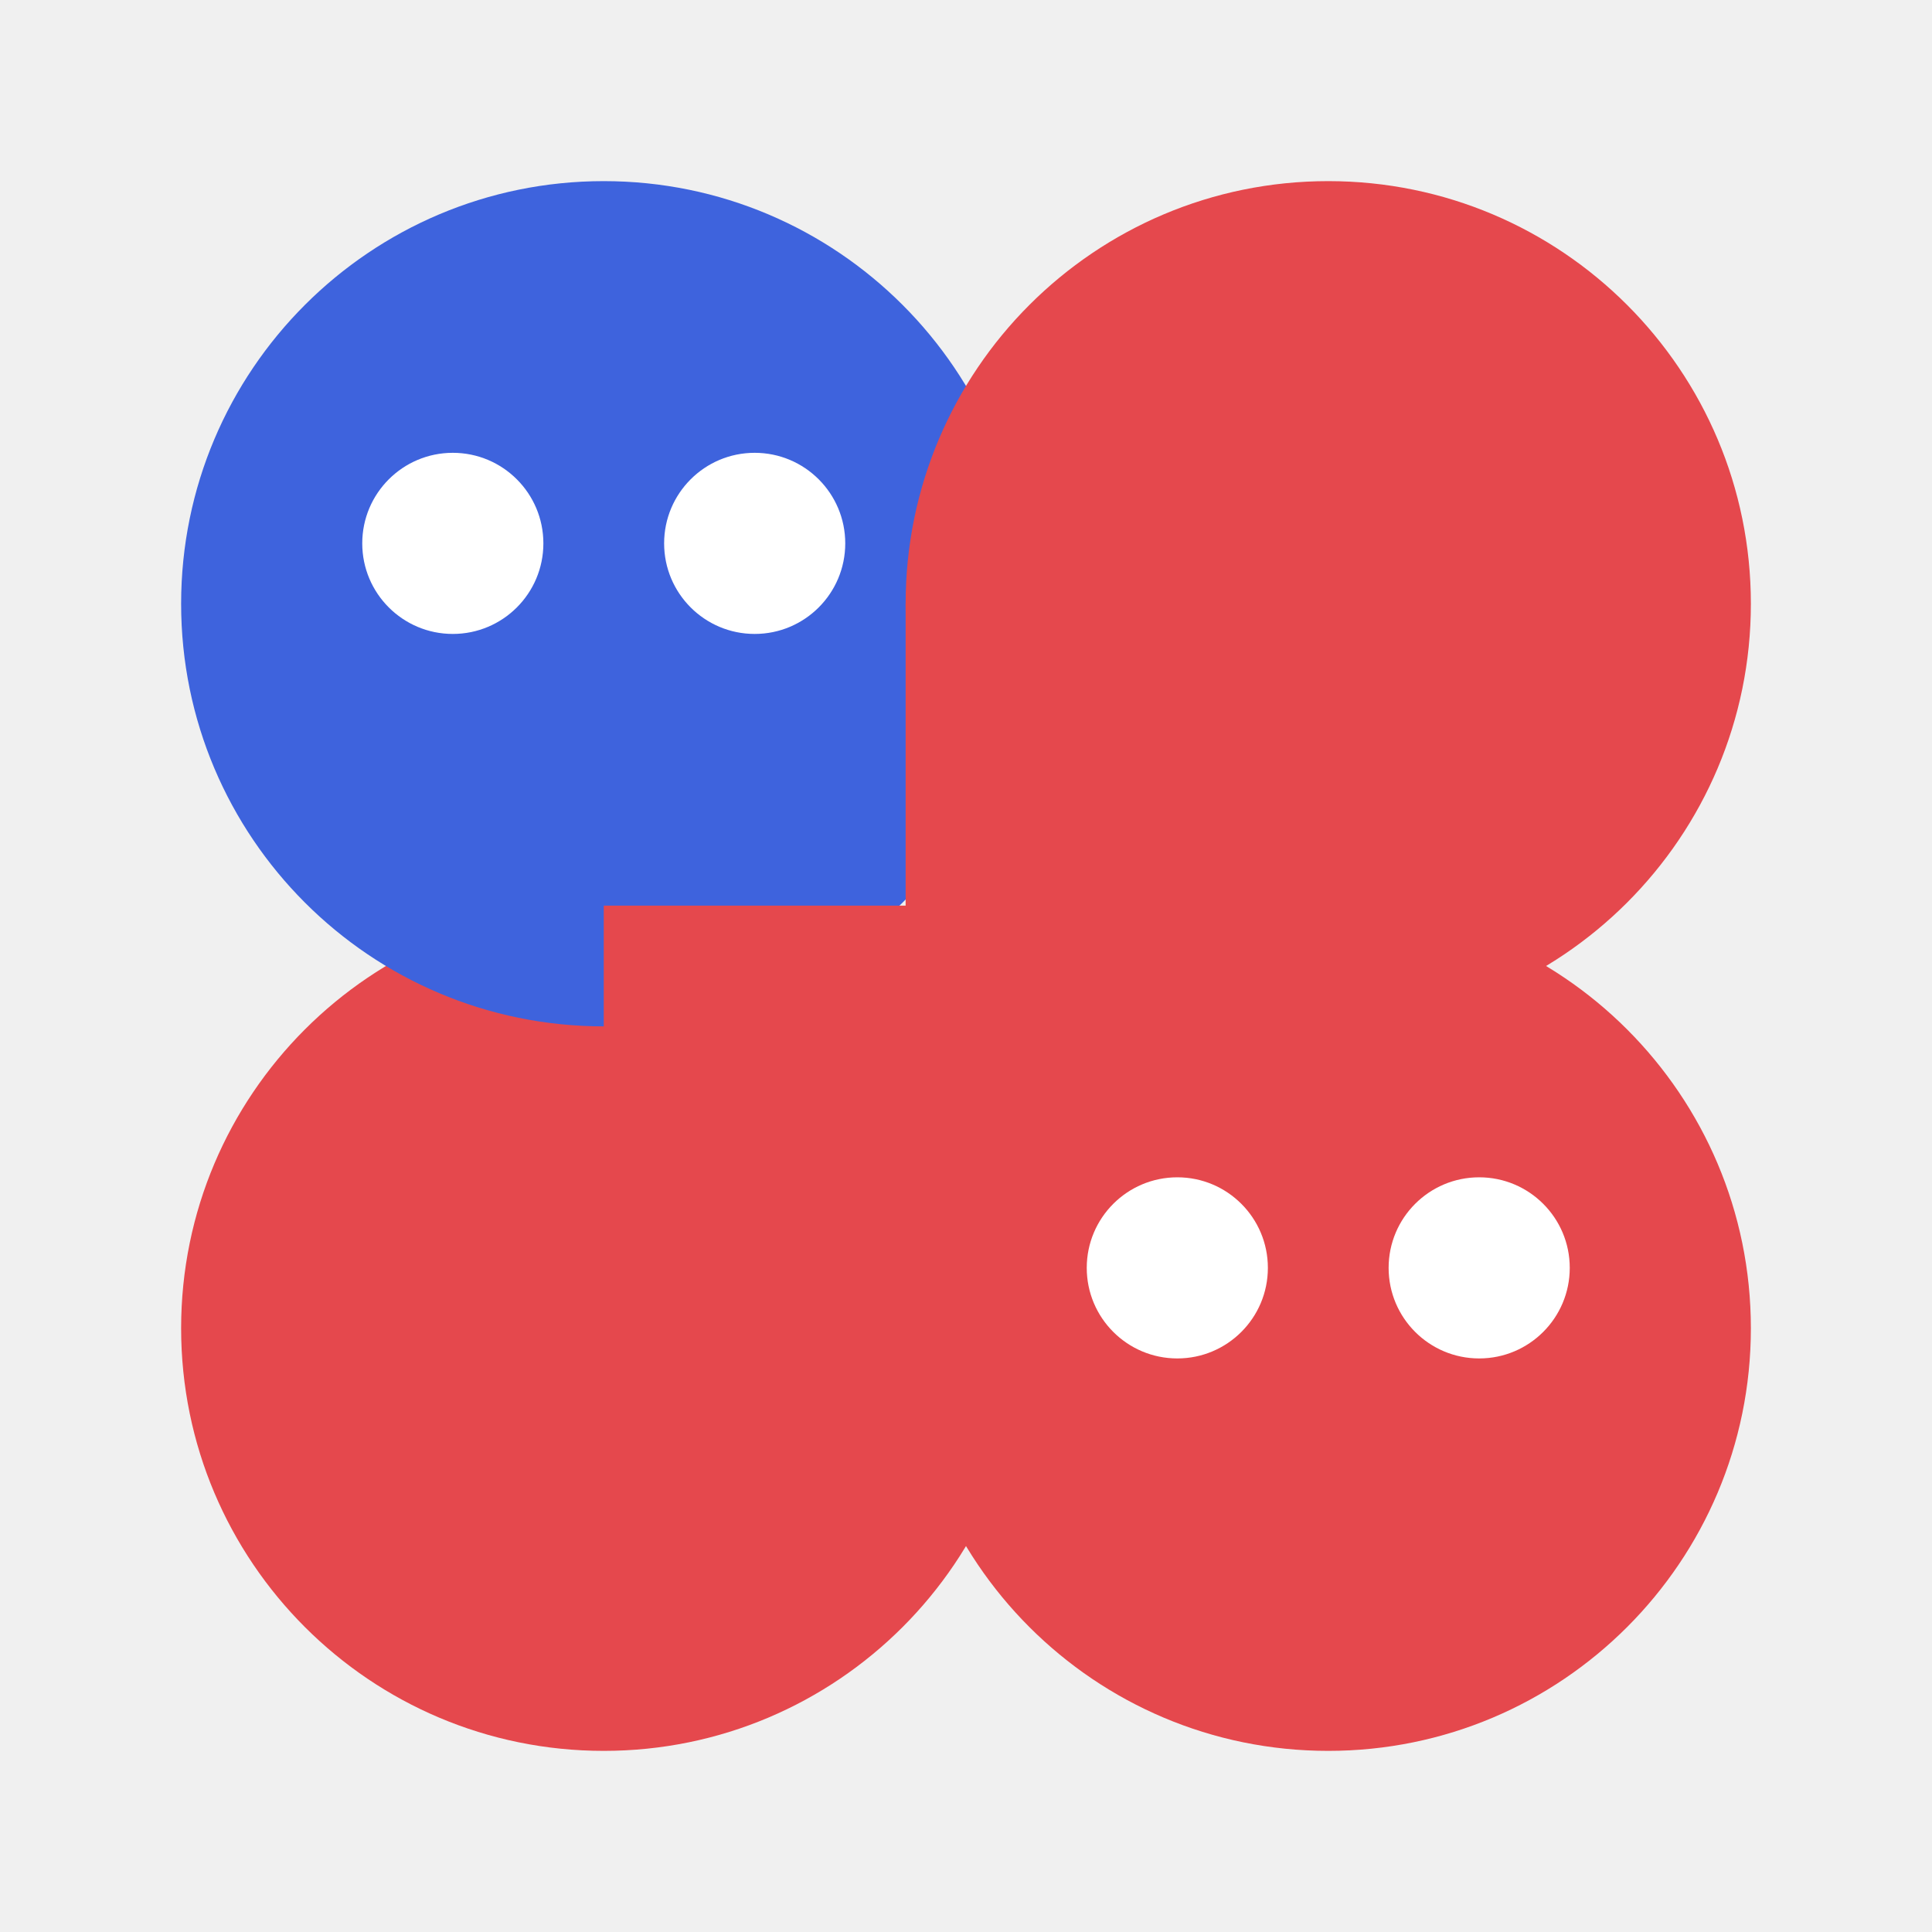
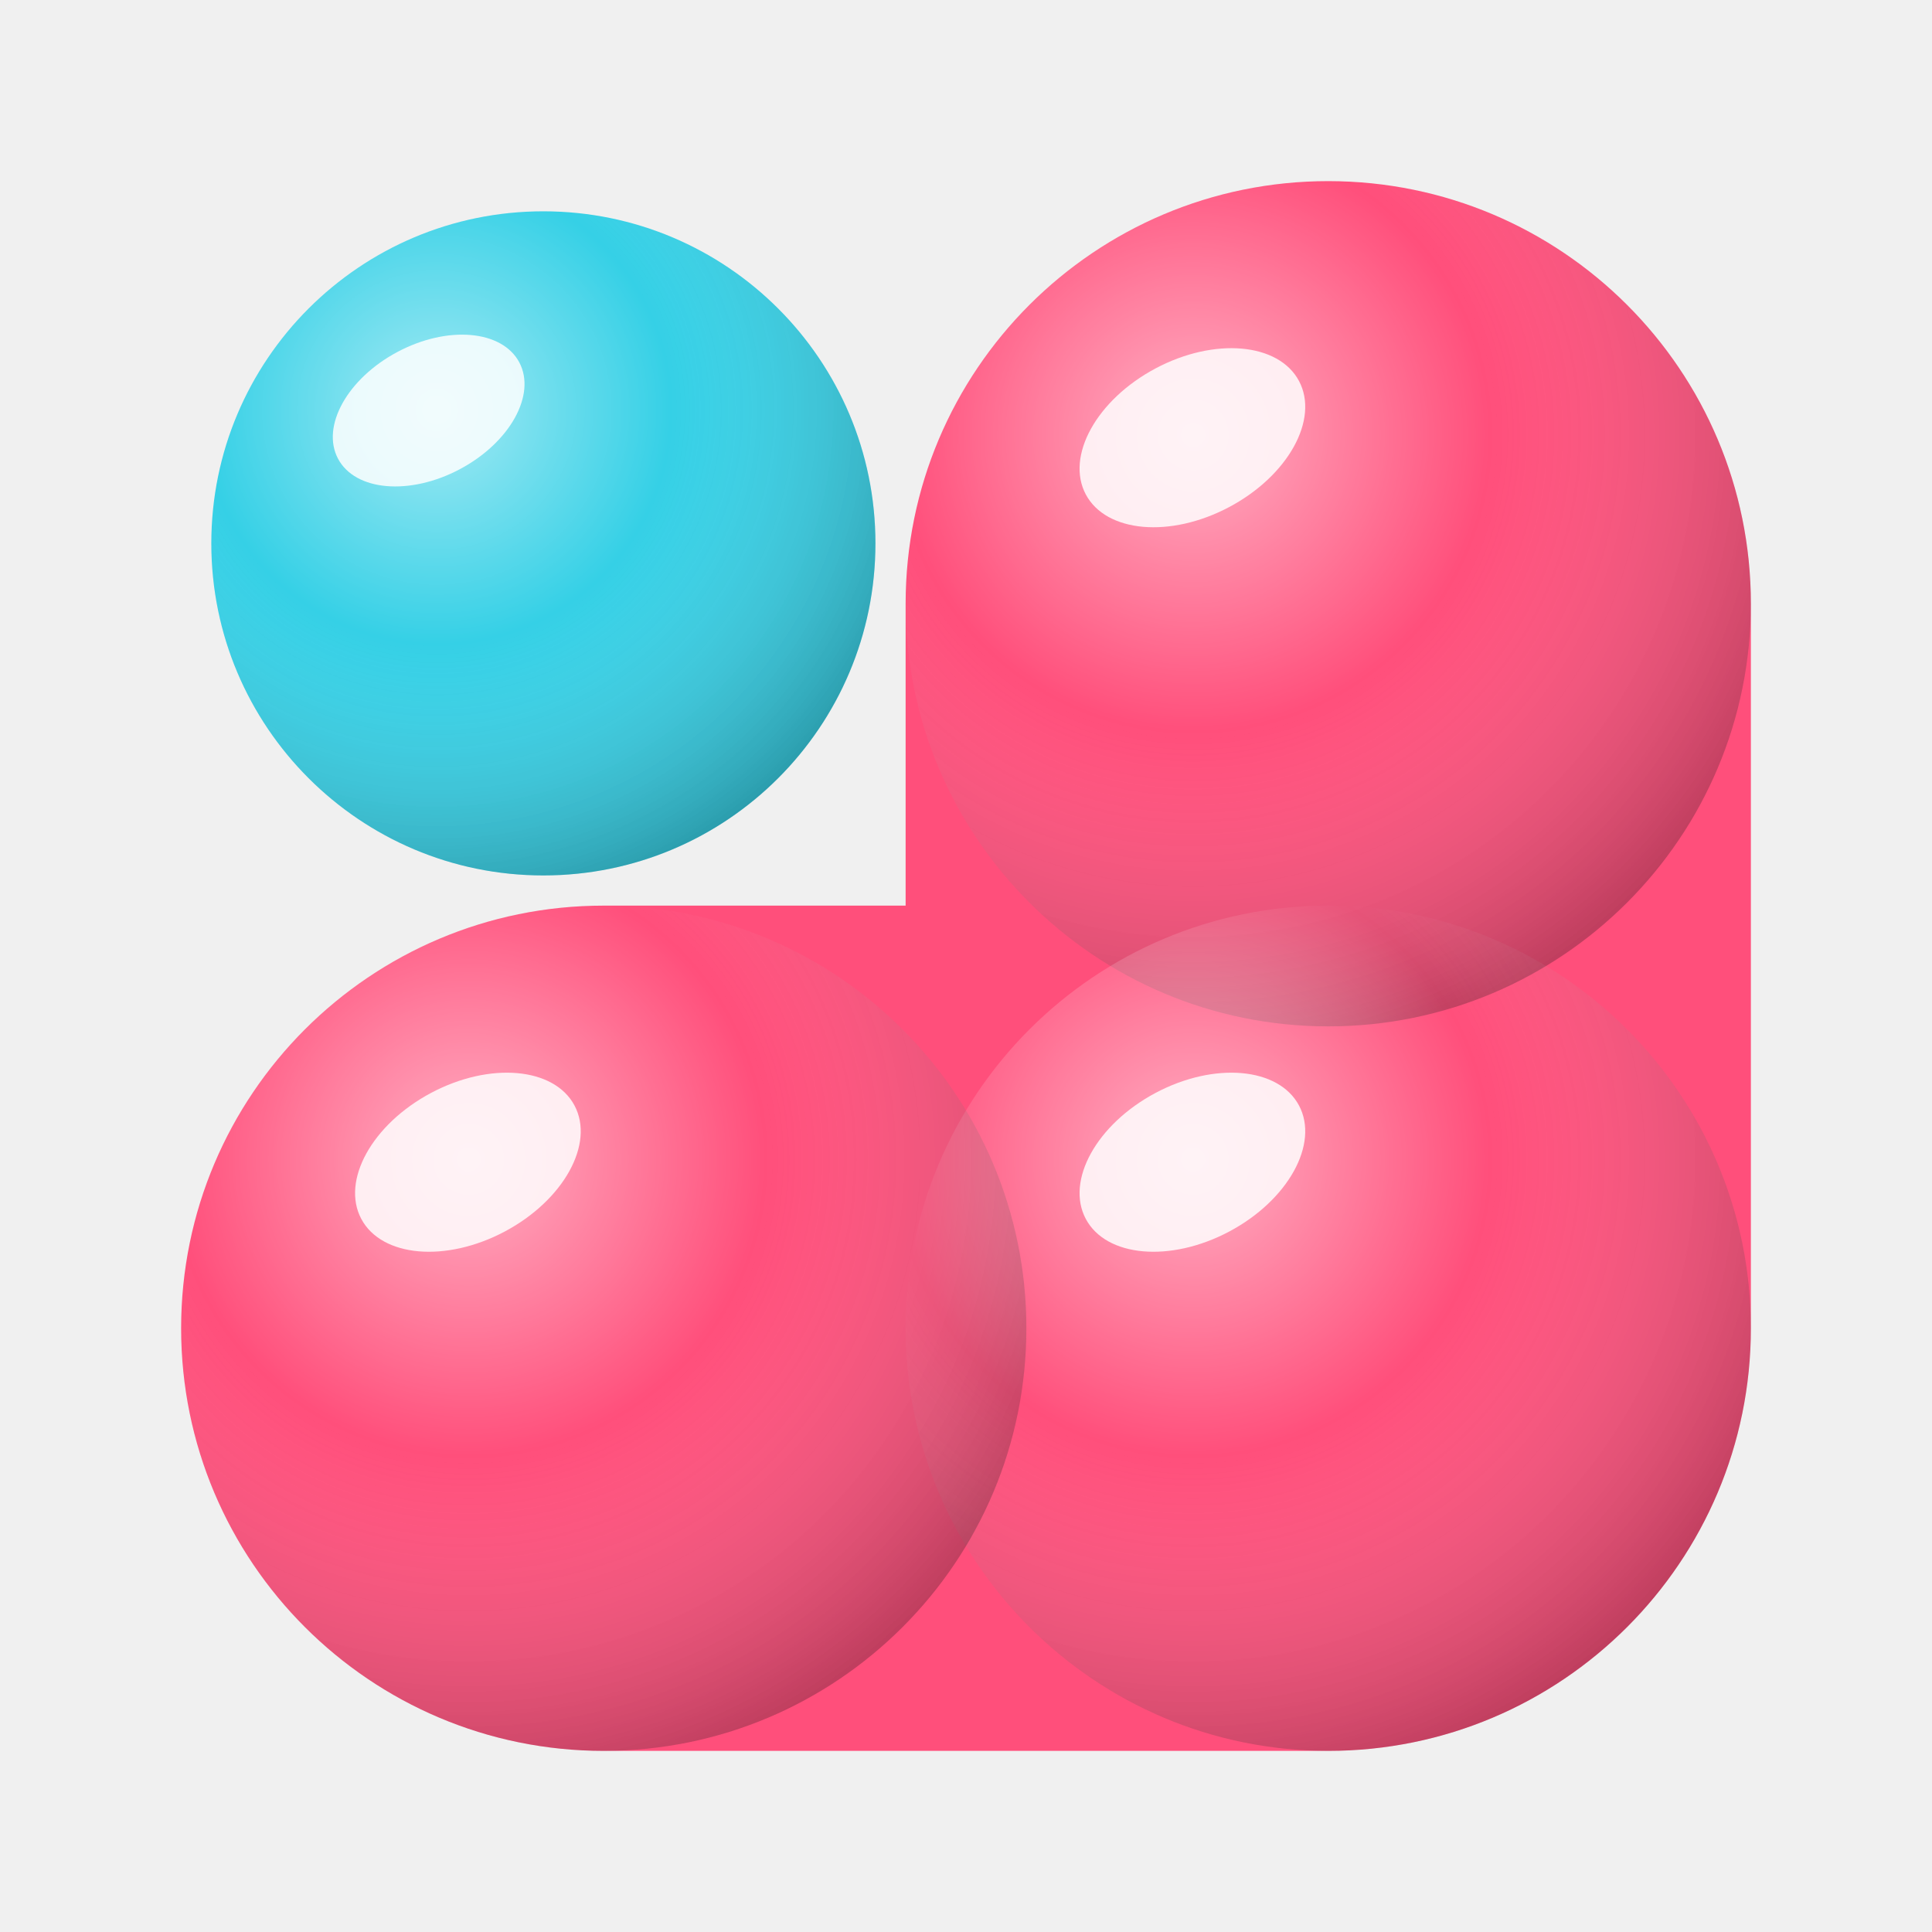
<svg xmlns="http://www.w3.org/2000/svg" viewBox="0 0 64 64" role="img" aria-label="Puyo Live">
-   <circle cx="20" cy="44" r="14" fill="#e5484d" />
-   <circle cx="44" cy="44" r="14" fill="#e5484d" />
-   <circle cx="20" cy="20" r="14" fill="#3e63dd" />
-   <circle cx="44" cy="20" r="14" fill="#e5484d" />
-   <rect x="20" y="30" width="24" height="14" fill="#e5484d" />
-   <rect x="30" y="20" width="14" height="24" fill="#e5484d" />
-   <circle cx="15" cy="18" r="3" fill="#fff" />
-   <circle cx="25" cy="18" r="3" fill="#fff" />
-   <circle cx="39" cy="42" r="3" fill="#fff" />
-   <circle cx="49" cy="42" r="3" fill="#fff" />
+   <defs>
+     <radialGradient id="shade" cx="0.34" cy="0.3" r="0.78">
+       <stop offset="0" stop-color="#fff" stop-opacity="0.55" />
+       <stop offset="0.45" stop-color="#fff" stop-opacity="0" />
+       <stop offset="1" stop-color="#000" stop-opacity="0.28" />
+     </radialGradient>
+   </defs>
+   <path fill="#FF4F7B" d="M44 6a14 14 0 0 1 14 14v24a14 14 0 0 1-14 14H20A14 14 0 0 1 6 44a14 14 0 0 1 14-14h10V20A14 14 0 0 1 44 6z" />
+   <circle cx="18" cy="18" r="11" fill="#35D0E6" />
+   <g fill="url(#shade)">
+     <circle cx="18" cy="18" r="11" />
+     <circle cx="44" cy="20" r="14" />
+     <circle cx="44" cy="44" r="14" />
+     <circle cx="20" cy="44" r="14" />
+   </g>
+   <g fill="#fff" fill-opacity="0.85">
+     <ellipse cx="14.2" cy="13.6" rx="3.4" ry="2.2" transform="rotate(-28 14.2 13.6)" />
+     <ellipse cx="39.5" cy="14.5" rx="4" ry="2.6" transform="rotate(-28 39.5 14.5)" />
+     <ellipse cx="39.5" cy="38.5" rx="4" ry="2.6" transform="rotate(-28 39.5 38.5)" />
+     <ellipse cx="15.5" cy="38.5" rx="4" ry="2.6" transform="rotate(-28 15.5 38.5)" />
+   </g>
</svg>
